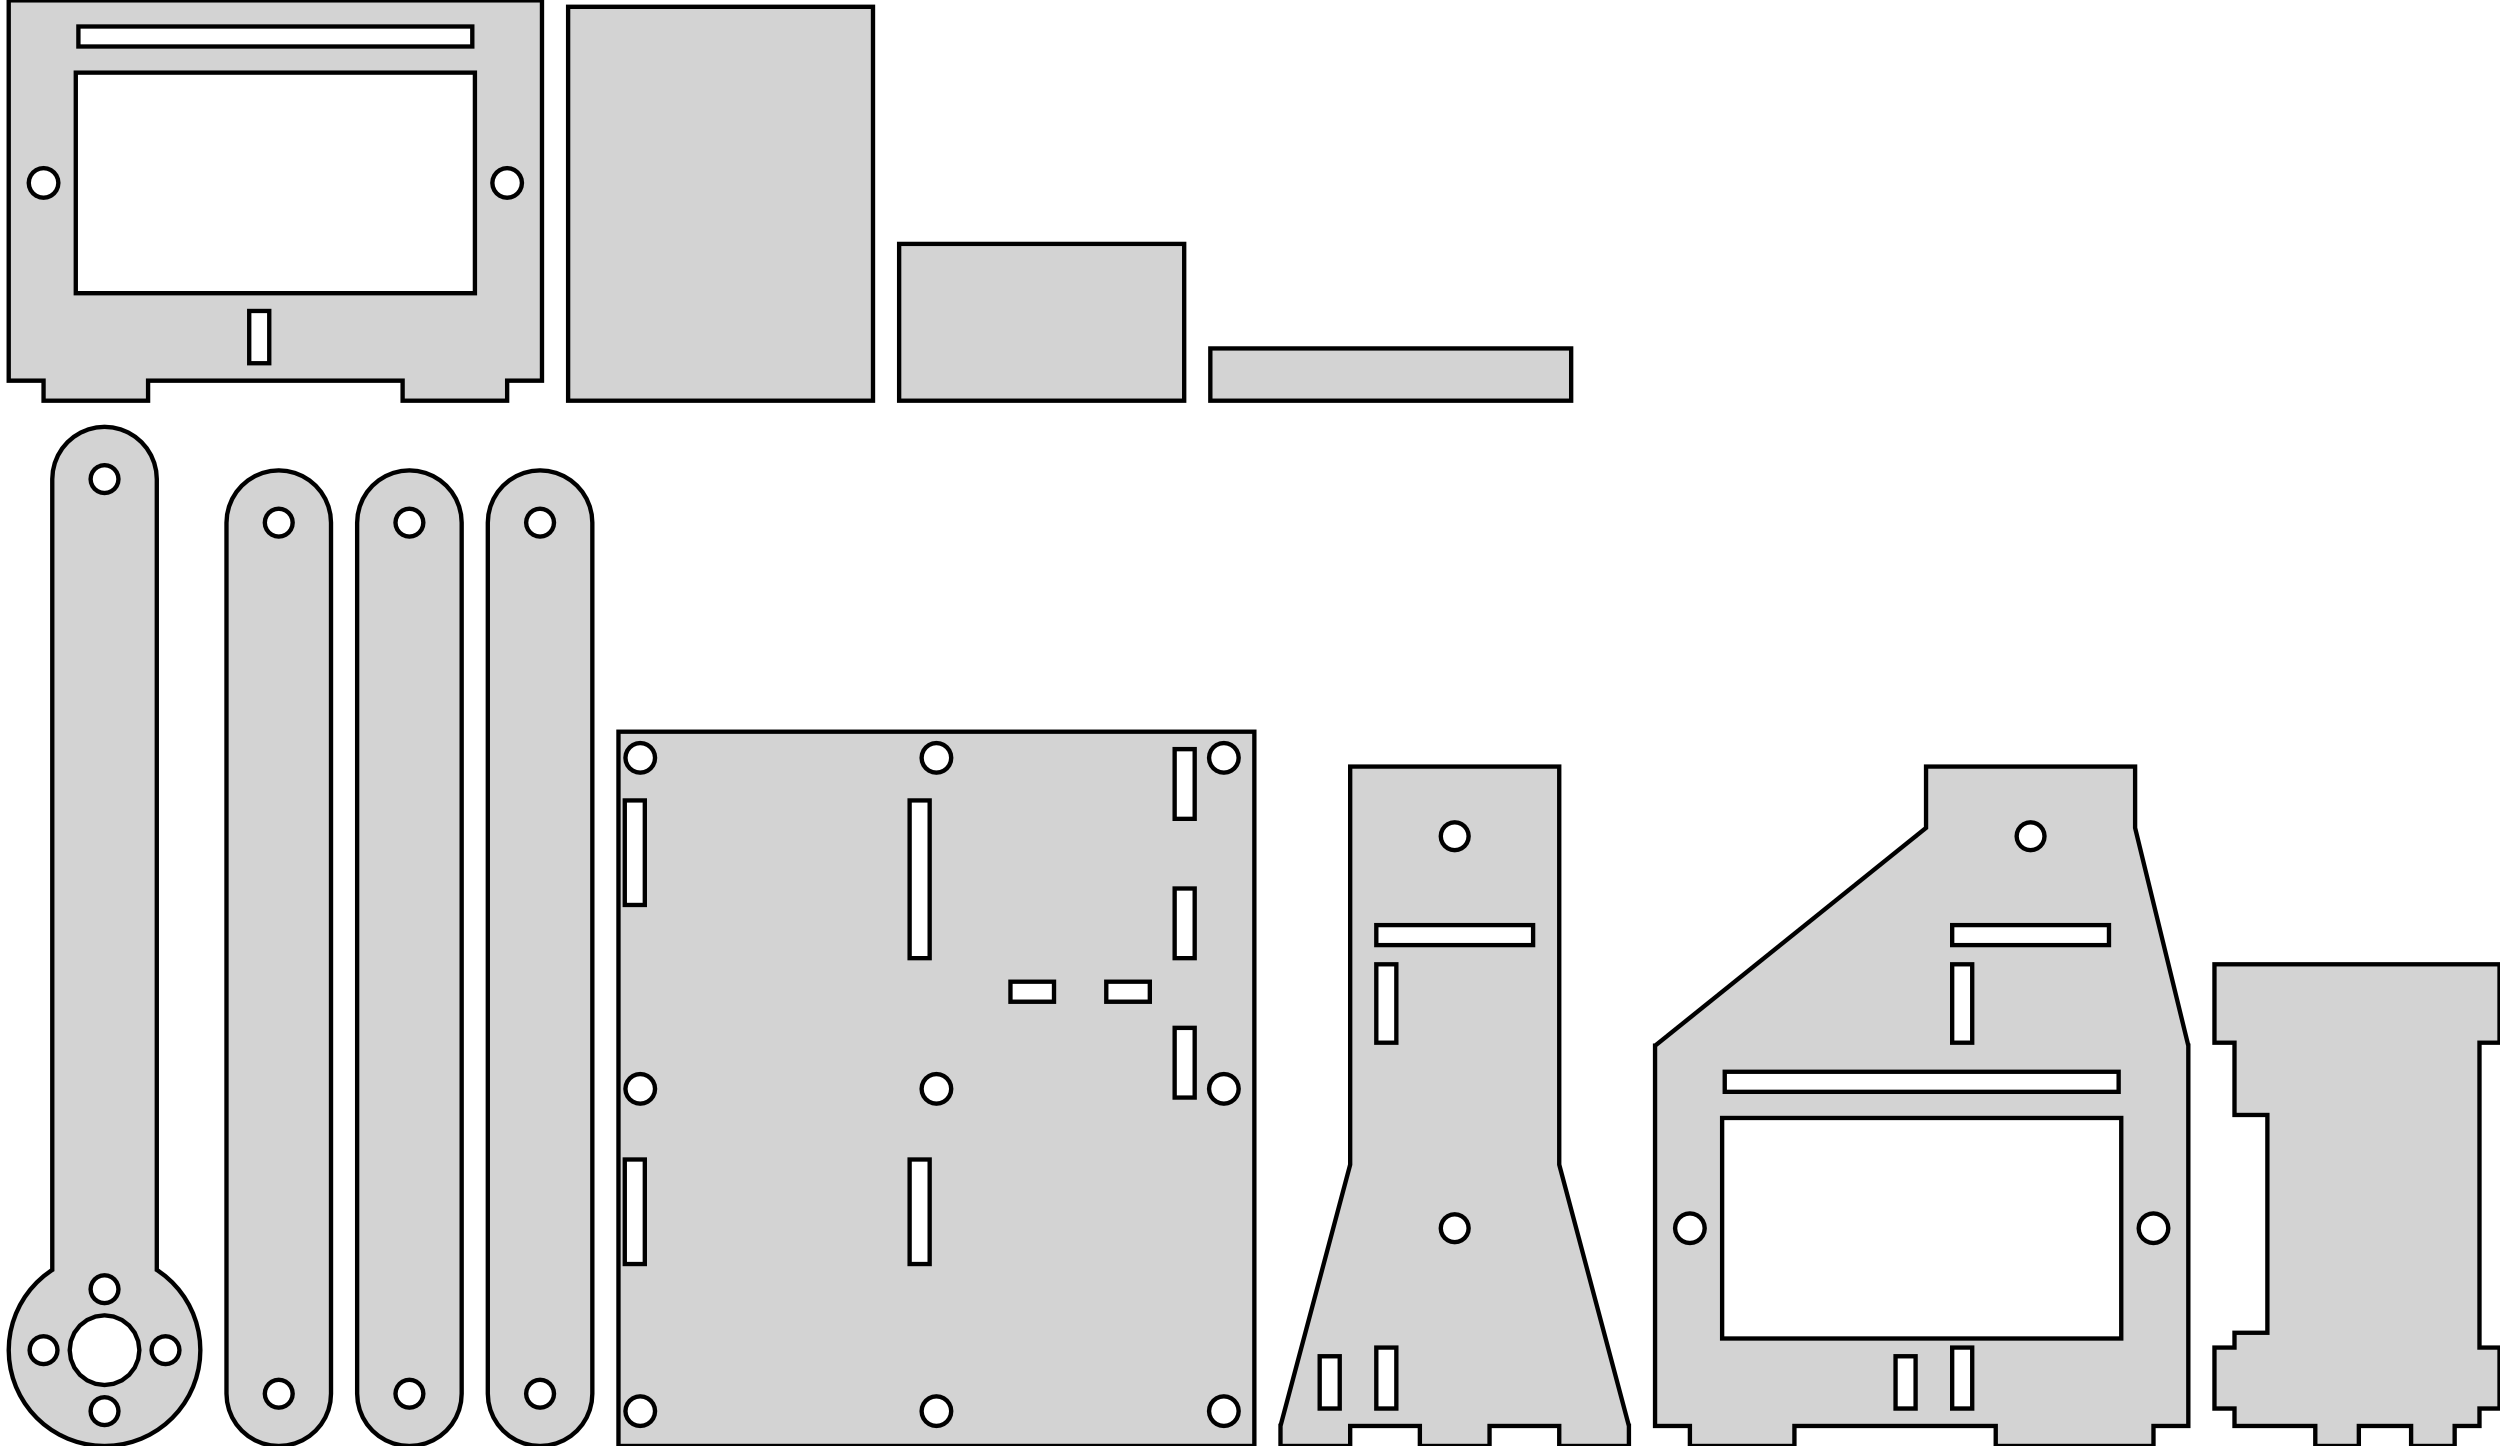
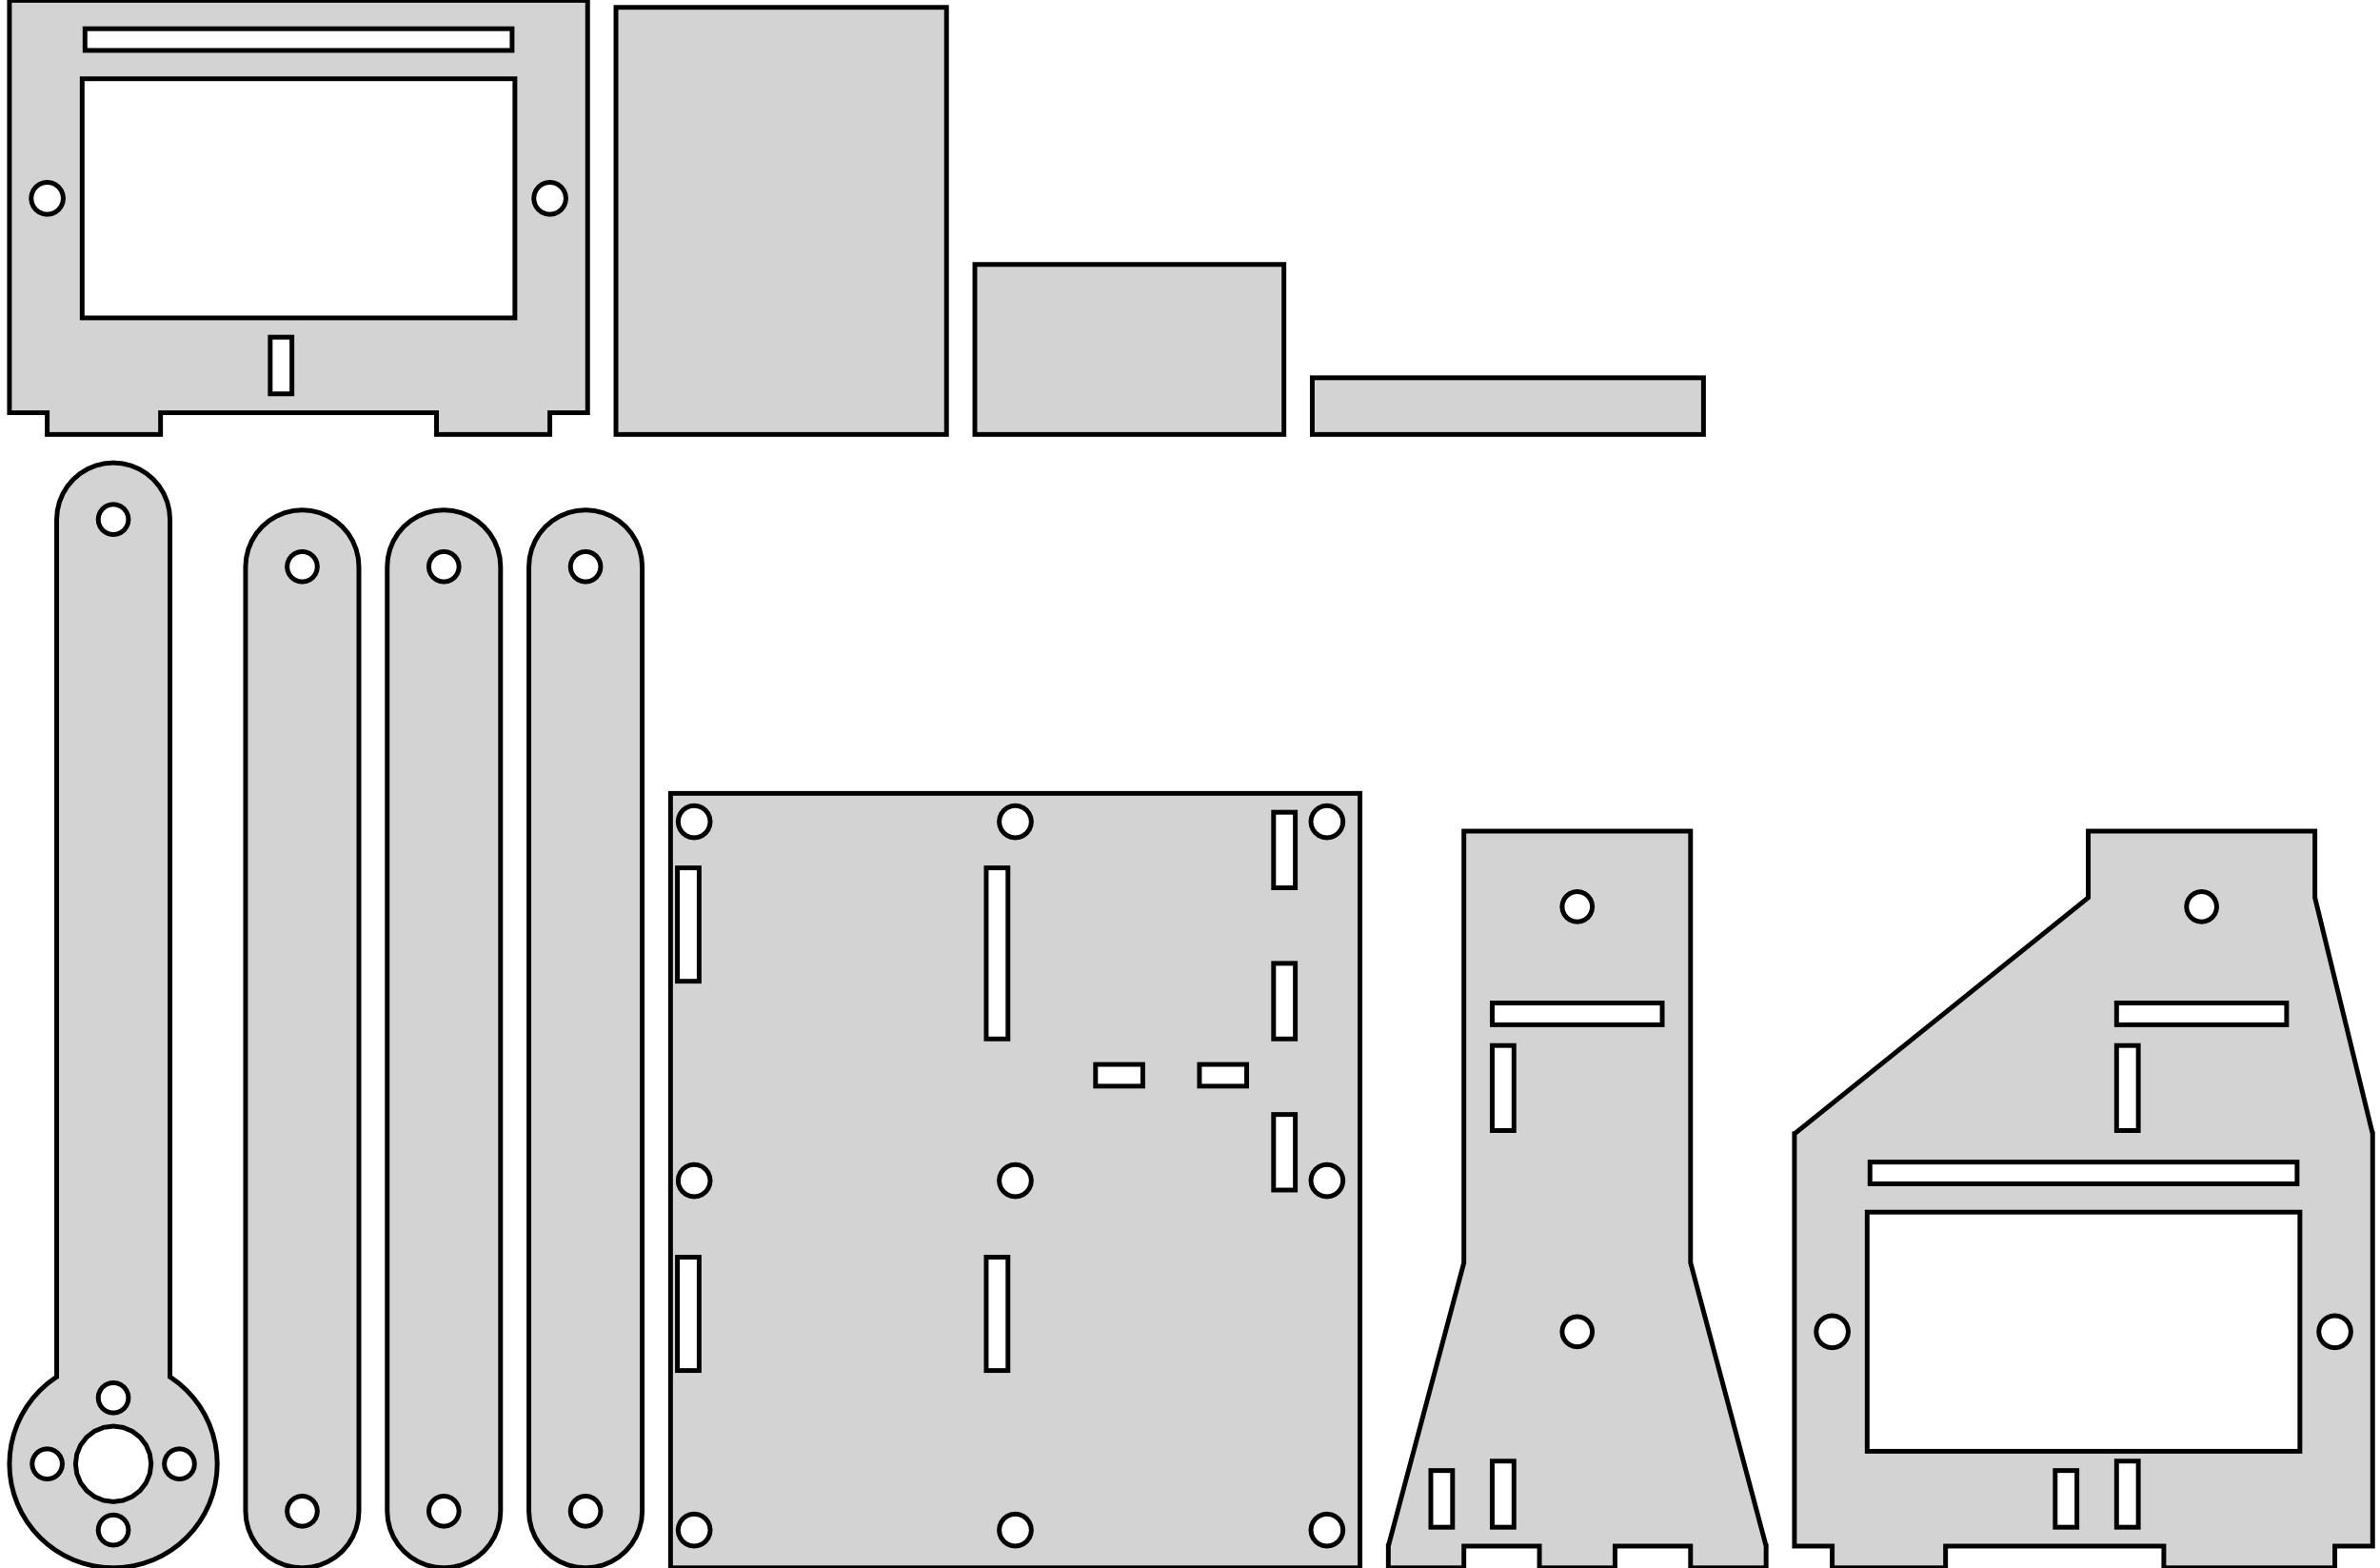
- <svg xmlns="http://www.w3.org/2000/svg" width="287mm" height="166mm" viewBox="4 -171 287 166" version="1.1">
-   <path d=" M 21,-127.3 L 50.22,-127.3 L 50.22,-125 L 62.22,-125 L 62.22,-127.3 L 66.22,-127.3  L 66.22,-170.96 L 5,-170.96 L 5,-127.3 L 9,-127.3 L 9,-125 L 21,-125  z M 13,-165.66 L 13,-167.96 L 58.22,-167.96 L 58.22,-165.66 z M 12.7,-137.34 L 12.7,-162.66 L 58.52,-162.66 L 58.52,-137.34 z M 61.78,-148.357 L 61.37,-148.527 L 61.018,-148.798 L 60.748,-149.15 L 60.578,-149.56 L 60.52,-150  L 60.578,-150.44 L 60.748,-150.85 L 61.018,-151.202 L 61.37,-151.473 L 61.78,-151.643 L 62.22,-151.7  L 62.66,-151.643 L 63.07,-151.473 L 63.422,-151.202 L 63.692,-150.85 L 63.862,-150.44 L 63.92,-150  L 63.862,-149.56 L 63.692,-149.15 L 63.422,-148.798 L 63.07,-148.527 L 62.66,-148.357 L 62.22,-148.3  z M 8.56,-148.357 L 8.15,-148.527 L 7.797,-148.798 L 7.528,-149.15 L 7.358,-149.56 L 7.3,-150  L 7.358,-150.44 L 7.528,-150.85 L 7.797,-151.202 L 8.15,-151.473 L 8.56,-151.643 L 9,-151.7  L 9.44,-151.643 L 9.85,-151.473 L 10.202,-151.202 L 10.472,-150.85 L 10.642,-150.44 L 10.7,-150  L 10.642,-149.56 L 10.472,-149.15 L 10.202,-148.798 L 9.85,-148.527 L 9.44,-148.357 L 9,-148.3  z M 32.61,-129.3 L 32.61,-135.3 L 34.91,-135.3 L 34.91,-129.3 z M 104.22,-170.22 L 69.22,-170.22 L 69.22,-125 L 104.22,-125 z M 139.945,-143 L 107.22,-143 L 107.22,-125 L 139.945,-125 z M 184.37,-131 L 142.945,-131 L 142.945,-125 L 184.37,-125 z M 17.078,-5.053 L 18.145,-5.211 L 19.193,-5.474 L 20.21,-5.837 L 21.186,-6.299 L 22.111,-6.854  L 22.979,-7.497 L 23.778,-8.222 L 24.503,-9.021 L 25.146,-9.889 L 25.701,-10.815 L 26.163,-11.79  L 26.526,-12.807 L 26.789,-13.854 L 26.947,-14.922 L 27,-16 L 26.947,-17.078 L 26.789,-18.145  L 26.526,-19.193 L 26.163,-20.21 L 25.701,-21.186 L 25.146,-22.111 L 24.503,-22.979 L 23.778,-23.778  L 22.979,-24.503 L 22.111,-25.146 L 22,-25.213 L 22,-116 L 21.926,-116.939 L 21.706,-117.854  L 21.346,-118.724 L 20.855,-119.527 L 20.242,-120.243 L 19.526,-120.854 L 18.724,-121.346 L 17.855,-121.706  L 16.939,-121.926 L 16,-122 L 15.062,-121.926 L 14.146,-121.706 L 13.276,-121.346 L 12.474,-120.854  L 11.758,-120.243 L 11.146,-119.527 L 10.654,-118.724 L 10.294,-117.854 L 10.074,-116.939 L 10,-116  L 10,-25.213 L 9.889,-25.146 L 9.021,-24.503 L 8.222,-23.778 L 7.497,-22.979 L 6.854,-22.111  L 6.299,-21.186 L 5.837,-20.21 L 5.474,-19.193 L 5.211,-18.145 L 5.053,-17.078 L 5,-16  L 5.053,-14.922 L 5.211,-13.854 L 5.474,-12.807 L 5.837,-11.79 L 6.299,-10.815 L 6.854,-9.889  L 7.497,-9.021 L 8.222,-8.222 L 9.021,-7.497 L 9.889,-6.854 L 10.815,-6.299 L 11.79,-5.837  L 12.807,-5.474 L 13.854,-5.211 L 14.922,-5.053 L 16,-5 z M 15.586,-114.454 L 15.2,-114.614 L 14.868,-114.868 L 14.614,-115.2 L 14.454,-115.586 L 14.4,-116  L 14.454,-116.414 L 14.614,-116.8 L 14.868,-117.131 L 15.2,-117.386 L 15.586,-117.545 L 16,-117.6  L 16.414,-117.545 L 16.8,-117.386 L 17.132,-117.131 L 17.386,-116.8 L 17.546,-116.414 L 17.6,-116  L 17.546,-115.586 L 17.386,-115.2 L 17.132,-114.868 L 16.8,-114.614 L 16.414,-114.454 L 16,-114.4  z M 15.586,-21.454 L 15.2,-21.614 L 14.868,-21.868 L 14.614,-22.2 L 14.454,-22.586 L 14.4,-23  L 14.454,-23.414 L 14.614,-23.8 L 14.868,-24.132 L 15.2,-24.386 L 15.586,-24.546 L 16,-24.6  L 16.414,-24.546 L 16.8,-24.386 L 17.132,-24.132 L 17.386,-23.8 L 17.546,-23.414 L 17.6,-23  L 17.546,-22.586 L 17.386,-22.2 L 17.132,-21.868 L 16.8,-21.614 L 16.414,-21.454 L 16,-21.4  z M 14.965,-12.137 L 14,-12.536 L 13.172,-13.172 L 12.536,-14 L 12.137,-14.965 L 12,-16  L 12.137,-17.035 L 12.536,-18 L 13.172,-18.828 L 14,-19.464 L 14.965,-19.863 L 16,-20  L 17.035,-19.863 L 18,-19.464 L 18.828,-18.828 L 19.464,-18 L 19.863,-17.035 L 20,-16  L 19.863,-14.965 L 19.464,-14 L 18.828,-13.172 L 18,-12.536 L 17.035,-12.137 L 16,-12  z M 8.586,-14.454 L 8.2,-14.614 L 7.868,-14.868 L 7.614,-15.2 L 7.454,-15.586 L 7.4,-16  L 7.454,-16.414 L 7.614,-16.8 L 7.868,-17.132 L 8.2,-17.386 L 8.586,-17.546 L 9,-17.6  L 9.414,-17.546 L 9.8,-17.386 L 10.132,-17.132 L 10.386,-16.8 L 10.546,-16.414 L 10.6,-16  L 10.546,-15.586 L 10.386,-15.2 L 10.132,-14.868 L 9.8,-14.614 L 9.414,-14.454 L 9,-14.4  z M 22.586,-14.454 L 22.2,-14.614 L 21.868,-14.868 L 21.614,-15.2 L 21.454,-15.586 L 21.4,-16  L 21.454,-16.414 L 21.614,-16.8 L 21.868,-17.132 L 22.2,-17.386 L 22.586,-17.546 L 23,-17.6  L 23.414,-17.546 L 23.8,-17.386 L 24.132,-17.132 L 24.386,-16.8 L 24.546,-16.414 L 24.6,-16  L 24.546,-15.586 L 24.386,-15.2 L 24.132,-14.868 L 23.8,-14.614 L 23.414,-14.454 L 23,-14.4  z M 15.586,-7.454 L 15.2,-7.614 L 14.868,-7.868 L 14.614,-8.2 L 14.454,-8.586 L 14.4,-9  L 14.454,-9.414 L 14.614,-9.8 L 14.868,-10.132 L 15.2,-10.386 L 15.586,-10.546 L 16,-10.6  L 16.414,-10.546 L 16.8,-10.386 L 17.132,-10.132 L 17.386,-9.8 L 17.546,-9.414 L 17.6,-9  L 17.546,-8.586 L 17.386,-8.2 L 17.132,-7.868 L 16.8,-7.614 L 16.414,-7.454 L 16,-7.4  z M 66.939,-5.074 L 67.855,-5.294 L 68.724,-5.654 L 69.526,-6.146 L 70.242,-6.758 L 70.855,-7.474  L 71.346,-8.276 L 71.706,-9.146 L 71.926,-10.062 L 72,-11 L 72,-111 L 71.926,-111.939  L 71.706,-112.854 L 71.346,-113.724 L 70.855,-114.527 L 70.242,-115.243 L 69.526,-115.854 L 68.724,-116.346  L 67.855,-116.706 L 66.939,-116.926 L 66,-117 L 65.061,-116.926 L 64.145,-116.706 L 63.276,-116.346  L 62.474,-115.854 L 61.758,-115.243 L 61.145,-114.527 L 60.654,-113.724 L 60.294,-112.854 L 60.074,-111.939  L 60,-111 L 60,-11 L 60.074,-10.062 L 60.294,-9.146 L 60.654,-8.276 L 61.145,-7.474  L 61.758,-6.758 L 62.474,-6.146 L 63.276,-5.654 L 64.145,-5.294 L 65.061,-5.074 L 66,-5  z M 65.586,-109.454 L 65.2,-109.614 L 64.868,-109.868 L 64.614,-110.2 L 64.454,-110.586 L 64.4,-111  L 64.454,-111.414 L 64.614,-111.8 L 64.868,-112.131 L 65.2,-112.386 L 65.586,-112.545 L 66,-112.6  L 66.414,-112.545 L 66.8,-112.386 L 67.132,-112.131 L 67.386,-111.8 L 67.546,-111.414 L 67.6,-111  L 67.546,-110.586 L 67.386,-110.2 L 67.132,-109.868 L 66.8,-109.614 L 66.414,-109.454 L 66,-109.4  z M 65.586,-9.454 L 65.2,-9.614 L 64.868,-9.868 L 64.614,-10.2 L 64.454,-10.586 L 64.4,-11  L 64.454,-11.414 L 64.614,-11.8 L 64.868,-12.132 L 65.2,-12.386 L 65.586,-12.546 L 66,-12.6  L 66.414,-12.546 L 66.8,-12.386 L 67.132,-12.132 L 67.386,-11.8 L 67.546,-11.414 L 67.6,-11  L 67.546,-10.586 L 67.386,-10.2 L 67.132,-9.868 L 66.8,-9.614 L 66.414,-9.454 L 66,-9.4  z M 36.938,-5.074 L 37.855,-5.294 L 38.724,-5.654 L 39.526,-6.146 L 40.242,-6.758 L 40.855,-7.474  L 41.346,-8.276 L 41.706,-9.146 L 41.926,-10.062 L 42,-11 L 42,-111 L 41.926,-111.939  L 41.706,-112.854 L 41.346,-113.724 L 40.855,-114.527 L 40.242,-115.243 L 39.526,-115.854 L 38.724,-116.346  L 37.855,-116.706 L 36.938,-116.926 L 36,-117 L 35.062,-116.926 L 34.145,-116.706 L 33.276,-116.346  L 32.474,-115.854 L 31.758,-115.243 L 31.145,-114.527 L 30.654,-113.724 L 30.294,-112.854 L 30.074,-111.939  L 30,-111 L 30,-11 L 30.074,-10.062 L 30.294,-9.146 L 30.654,-8.276 L 31.145,-7.474  L 31.758,-6.758 L 32.474,-6.146 L 33.276,-5.654 L 34.145,-5.294 L 35.062,-5.074 L 36,-5  z M 35.586,-109.454 L 35.2,-109.614 L 34.868,-109.868 L 34.614,-110.2 L 34.454,-110.586 L 34.4,-111  L 34.454,-111.414 L 34.614,-111.8 L 34.868,-112.131 L 35.2,-112.386 L 35.586,-112.545 L 36,-112.6  L 36.414,-112.545 L 36.8,-112.386 L 37.132,-112.131 L 37.386,-111.8 L 37.546,-111.414 L 37.6,-111  L 37.546,-110.586 L 37.386,-110.2 L 37.132,-109.868 L 36.8,-109.614 L 36.414,-109.454 L 36,-109.4  z M 35.586,-9.454 L 35.2,-9.614 L 34.868,-9.868 L 34.614,-10.2 L 34.454,-10.586 L 34.4,-11  L 34.454,-11.414 L 34.614,-11.8 L 34.868,-12.132 L 35.2,-12.386 L 35.586,-12.546 L 36,-12.6  L 36.414,-12.546 L 36.8,-12.386 L 37.132,-12.132 L 37.386,-11.8 L 37.546,-11.414 L 37.6,-11  L 37.546,-10.586 L 37.386,-10.2 L 37.132,-9.868 L 36.8,-9.614 L 36.414,-9.454 L 36,-9.4  z M 51.938,-5.074 L 52.855,-5.294 L 53.724,-5.654 L 54.526,-6.146 L 55.242,-6.758 L 55.855,-7.474  L 56.346,-8.276 L 56.706,-9.146 L 56.926,-10.062 L 57,-11 L 57,-111 L 56.926,-111.939  L 56.706,-112.854 L 56.346,-113.724 L 55.855,-114.527 L 55.242,-115.243 L 54.526,-115.854 L 53.724,-116.346  L 52.855,-116.706 L 51.938,-116.926 L 51,-117 L 50.062,-116.926 L 49.145,-116.706 L 48.276,-116.346  L 47.474,-115.854 L 46.758,-115.243 L 46.145,-114.527 L 45.654,-113.724 L 45.294,-112.854 L 45.074,-111.939  L 45,-111 L 45,-11 L 45.074,-10.062 L 45.294,-9.146 L 45.654,-8.276 L 46.145,-7.474  L 46.758,-6.758 L 47.474,-6.146 L 48.276,-5.654 L 49.145,-5.294 L 50.062,-5.074 L 51,-5  z M 50.586,-109.454 L 50.2,-109.614 L 49.868,-109.868 L 49.614,-110.2 L 49.454,-110.586 L 49.4,-111  L 49.454,-111.414 L 49.614,-111.8 L 49.868,-112.131 L 50.2,-112.386 L 50.586,-112.545 L 51,-112.6  L 51.414,-112.545 L 51.8,-112.386 L 52.132,-112.131 L 52.386,-111.8 L 52.546,-111.414 L 52.6,-111  L 52.546,-110.586 L 52.386,-110.2 L 52.132,-109.868 L 51.8,-109.614 L 51.414,-109.454 L 51,-109.4  z M 50.586,-9.454 L 50.2,-9.614 L 49.868,-9.868 L 49.614,-10.2 L 49.454,-10.586 L 49.4,-11  L 49.454,-11.414 L 49.614,-11.8 L 49.868,-12.132 L 50.2,-12.386 L 50.586,-12.546 L 51,-12.6  L 51.414,-12.546 L 51.8,-12.386 L 52.132,-12.132 L 52.386,-11.8 L 52.546,-11.414 L 52.6,-11  L 52.546,-10.586 L 52.386,-10.2 L 52.132,-9.868 L 51.8,-9.614 L 51.414,-9.454 L 51,-9.4  z M 148,-87 L 75,-87 L 75,-5 L 148,-5 z M 77.06,-82.357 L 76.65,-82.527 L 76.298,-82.798 L 76.027,-83.15 L 75.857,-83.56 L 75.8,-84  L 75.857,-84.44 L 76.027,-84.85 L 76.298,-85.202 L 76.65,-85.473 L 77.06,-85.643 L 77.5,-85.7  L 77.94,-85.643 L 78.35,-85.473 L 78.702,-85.202 L 78.973,-84.85 L 79.143,-84.44 L 79.2,-84  L 79.143,-83.56 L 78.973,-83.15 L 78.702,-82.798 L 78.35,-82.527 L 77.94,-82.357 L 77.5,-82.3  z M 111.06,-82.357 L 110.65,-82.527 L 110.298,-82.798 L 110.027,-83.15 L 109.857,-83.56 L 109.8,-84  L 109.857,-84.44 L 110.027,-84.85 L 110.298,-85.202 L 110.65,-85.473 L 111.06,-85.643 L 111.5,-85.7  L 111.94,-85.643 L 112.35,-85.473 L 112.702,-85.202 L 112.973,-84.85 L 113.143,-84.44 L 113.2,-84  L 113.143,-83.56 L 112.973,-83.15 L 112.702,-82.798 L 112.35,-82.527 L 111.94,-82.357 L 111.5,-82.3  z M 144.06,-82.357 L 143.65,-82.527 L 143.298,-82.798 L 143.027,-83.15 L 142.857,-83.56 L 142.8,-84  L 142.857,-84.44 L 143.027,-84.85 L 143.298,-85.202 L 143.65,-85.473 L 144.06,-85.643 L 144.5,-85.7  L 144.94,-85.643 L 145.35,-85.473 L 145.702,-85.202 L 145.973,-84.85 L 146.143,-84.44 L 146.2,-84  L 146.143,-83.56 L 145.973,-83.15 L 145.702,-82.798 L 145.35,-82.527 L 144.94,-82.357 L 144.5,-82.3  z M 138.85,-77 L 138.85,-85 L 141.15,-85 L 141.15,-77 z M 108.425,-61 L 108.425,-79.11 L 110.725,-79.11 L 110.725,-61 z M 75.725,-67.11 L 75.725,-79.11 L 78.025,-79.11 L 78.025,-67.11 z M 138.85,-61 L 138.85,-69 L 141.15,-69 L 141.15,-61 z M 120,-56 L 120,-58.3 L 125,-58.3 L 125,-56 z M 131,-56 L 131,-58.3 L 136,-58.3 L 136,-56 z M 138.85,-45 L 138.85,-53 L 141.15,-53 L 141.15,-45 z M 144.06,-44.357 L 143.65,-44.527 L 143.298,-44.798 L 143.027,-45.15 L 142.857,-45.56 L 142.8,-46  L 142.857,-46.44 L 143.027,-46.85 L 143.298,-47.202 L 143.65,-47.473 L 144.06,-47.643 L 144.5,-47.7  L 144.94,-47.643 L 145.35,-47.473 L 145.702,-47.202 L 145.973,-46.85 L 146.143,-46.44 L 146.2,-46  L 146.143,-45.56 L 145.973,-45.15 L 145.702,-44.798 L 145.35,-44.527 L 144.94,-44.357 L 144.5,-44.3  z M 111.06,-44.357 L 110.65,-44.527 L 110.298,-44.798 L 110.027,-45.15 L 109.857,-45.56 L 109.8,-46  L 109.857,-46.44 L 110.027,-46.85 L 110.298,-47.202 L 110.65,-47.473 L 111.06,-47.643 L 111.5,-47.7  L 111.94,-47.643 L 112.35,-47.473 L 112.702,-47.202 L 112.973,-46.85 L 113.143,-46.44 L 113.2,-46  L 113.143,-45.56 L 112.973,-45.15 L 112.702,-44.798 L 112.35,-44.527 L 111.94,-44.357 L 111.5,-44.3  z M 77.06,-44.357 L 76.65,-44.527 L 76.298,-44.798 L 76.027,-45.15 L 75.857,-45.56 L 75.8,-46  L 75.857,-46.44 L 76.027,-46.85 L 76.298,-47.202 L 76.65,-47.473 L 77.06,-47.643 L 77.5,-47.7  L 77.94,-47.643 L 78.35,-47.473 L 78.702,-47.202 L 78.973,-46.85 L 79.143,-46.44 L 79.2,-46  L 79.143,-45.56 L 78.973,-45.15 L 78.702,-44.798 L 78.35,-44.527 L 77.94,-44.357 L 77.5,-44.3  z M 75.725,-25.89 L 75.725,-37.89 L 78.025,-37.89 L 78.025,-25.89 z M 108.425,-25.89 L 108.425,-37.89 L 110.725,-37.89 L 110.725,-25.89 z M 144.06,-7.357 L 143.65,-7.527 L 143.298,-7.798 L 143.027,-8.15 L 142.857,-8.56 L 142.8,-9  L 142.857,-9.44 L 143.027,-9.85 L 143.298,-10.202 L 143.65,-10.473 L 144.06,-10.643 L 144.5,-10.7  L 144.94,-10.643 L 145.35,-10.473 L 145.702,-10.202 L 145.973,-9.85 L 146.143,-9.44 L 146.2,-9  L 146.143,-8.56 L 145.973,-8.15 L 145.702,-7.798 L 145.35,-7.527 L 144.94,-7.357 L 144.5,-7.3  z M 77.06,-7.357 L 76.65,-7.527 L 76.298,-7.798 L 76.027,-8.15 L 75.857,-8.56 L 75.8,-9  L 75.857,-9.44 L 76.027,-9.85 L 76.298,-10.202 L 76.65,-10.473 L 77.06,-10.643 L 77.5,-10.7  L 77.94,-10.643 L 78.35,-10.473 L 78.702,-10.202 L 78.973,-9.85 L 79.143,-9.44 L 79.2,-9  L 79.143,-8.56 L 78.973,-8.15 L 78.702,-7.798 L 78.35,-7.527 L 77.94,-7.357 L 77.5,-7.3  z M 111.06,-7.357 L 110.65,-7.527 L 110.298,-7.798 L 110.027,-8.15 L 109.857,-8.56 L 109.8,-9  L 109.857,-9.44 L 110.027,-9.85 L 110.298,-10.202 L 110.65,-10.473 L 111.06,-10.643 L 111.5,-10.7  L 111.94,-10.643 L 112.35,-10.473 L 112.702,-10.202 L 112.973,-9.85 L 113.143,-9.44 L 113.2,-9  L 113.143,-8.56 L 112.973,-8.15 L 112.702,-7.798 L 112.35,-7.527 L 111.94,-7.357 L 111.5,-7.3  z M 210,-7.3 L 233.11,-7.3 L 233.11,-5 L 251.22,-5 L 251.22,-7.3 L 255.22,-7.3  L 255.22,-50.96 L 255.217,-50.96 L 249.11,-75.96 L 249.11,-83 L 225.11,-83 L 225.11,-75.96  L 194.012,-50.96 L 194,-50.96 L 194,-7.3 L 198,-7.3 L 198,-5 L 210,-5  z M 236.696,-73.455 L 236.31,-73.614 L 235.978,-73.869 L 235.724,-74.2 L 235.564,-74.586 L 235.51,-75  L 235.564,-75.414 L 235.724,-75.8 L 235.978,-76.131 L 236.31,-76.386 L 236.696,-76.545 L 237.11,-76.6  L 237.524,-76.545 L 237.91,-76.386 L 238.242,-76.131 L 238.496,-75.8 L 238.656,-75.414 L 238.71,-75  L 238.656,-74.586 L 238.496,-74.2 L 238.242,-73.869 L 237.91,-73.614 L 237.524,-73.455 L 237.11,-73.4  z M 228.11,-62.5 L 228.11,-64.8 L 246.11,-64.8 L 246.11,-62.5 z M 228.11,-51.3 L 228.11,-60.3 L 230.41,-60.3 L 230.41,-51.3 z M 202,-45.66 L 202,-47.96 L 247.22,-47.96 L 247.22,-45.66 z M 201.7,-17.34 L 201.7,-42.66 L 247.52,-42.66 L 247.52,-17.34 z M 197.56,-28.357 L 197.15,-28.527 L 196.797,-28.798 L 196.528,-29.15 L 196.358,-29.56 L 196.3,-30  L 196.358,-30.44 L 196.528,-30.85 L 196.797,-31.202 L 197.15,-31.473 L 197.56,-31.643 L 198,-31.7  L 198.44,-31.643 L 198.85,-31.473 L 199.202,-31.202 L 199.472,-30.85 L 199.642,-30.44 L 199.7,-30  L 199.642,-29.56 L 199.472,-29.15 L 199.202,-28.798 L 198.85,-28.527 L 198.44,-28.357 L 198,-28.3  z M 250.78,-28.357 L 250.37,-28.527 L 250.018,-28.798 L 249.748,-29.15 L 249.578,-29.56 L 249.52,-30  L 249.578,-30.44 L 249.748,-30.85 L 250.018,-31.202 L 250.37,-31.473 L 250.78,-31.643 L 251.22,-31.7  L 251.66,-31.643 L 252.07,-31.473 L 252.422,-31.202 L 252.692,-30.85 L 252.862,-30.44 L 252.92,-30  L 252.862,-29.56 L 252.692,-29.15 L 252.422,-28.798 L 252.07,-28.527 L 251.66,-28.357 L 251.22,-28.3  z M 228.11,-9.3 L 228.11,-16.3 L 230.41,-16.3 L 230.41,-9.3 z M 221.61,-9.3 L 221.61,-15.3 L 223.91,-15.3 L 223.91,-9.3 z M 159,-7.3 L 167,-7.3 L 167,-5 L 175,-5 L 175,-7.3 L 183,-7.3  L 183,-5 L 191,-5 L 191,-7.31 L 190.997,-7.31 L 183,-37.3 L 183,-83  L 159,-83 L 159,-37.3 L 151.003,-7.31 L 151,-7.31 L 151,-5 L 159,-5  z M 170.586,-73.455 L 170.2,-73.614 L 169.868,-73.869 L 169.614,-74.2 L 169.454,-74.586 L 169.4,-75  L 169.454,-75.414 L 169.614,-75.8 L 169.868,-76.131 L 170.2,-76.386 L 170.586,-76.545 L 171,-76.6  L 171.414,-76.545 L 171.8,-76.386 L 172.132,-76.131 L 172.386,-75.8 L 172.546,-75.414 L 172.6,-75  L 172.546,-74.586 L 172.386,-74.2 L 172.132,-73.869 L 171.8,-73.614 L 171.414,-73.455 L 171,-73.4  z M 162,-62.5 L 162,-64.8 L 180,-64.8 L 180,-62.5 z M 162,-51.3 L 162,-60.3 L 164.3,-60.3 L 164.3,-51.3 z M 170.586,-28.454 L 170.2,-28.614 L 169.868,-28.868 L 169.614,-29.2 L 169.454,-29.586 L 169.4,-30  L 169.454,-30.414 L 169.614,-30.8 L 169.868,-31.132 L 170.2,-31.386 L 170.586,-31.546 L 171,-31.6  L 171.414,-31.546 L 171.8,-31.386 L 172.132,-31.132 L 172.386,-30.8 L 172.546,-30.414 L 172.6,-30  L 172.546,-29.586 L 172.386,-29.2 L 172.132,-28.868 L 171.8,-28.614 L 171.414,-28.454 L 171,-28.4  z M 162,-9.3 L 162,-16.3 L 164.3,-16.3 L 164.3,-9.3 z M 155.5,-9.3 L 155.5,-15.3 L 157.8,-15.3 L 157.8,-9.3 z M 274.795,-7.3 L 280.795,-7.3 L 280.795,-5 L 285.795,-5 L 285.795,-7.3 L 288.645,-7.3  L 288.645,-9.3 L 290.945,-9.3 L 290.945,-16.3 L 288.645,-16.3 L 288.645,-51.3 L 290.945,-51.3  L 290.945,-60.3 L 258.22,-60.3 L 258.22,-51.3 L 260.52,-51.3 L 260.52,-43 L 264.295,-43  L 264.295,-18 L 260.52,-18 L 260.52,-16.3 L 258.22,-16.3 L 258.22,-9.3 L 260.52,-9.3  L 260.52,-7.3 L 269.795,-7.3 L 269.795,-5 L 274.795,-5 z " stroke="black" fill="lightgray" stroke-width="0.5" />
+ <svg xmlns="http://www.w3.org/2000/svg" width="252mm" height="166mm" viewBox="4 -171 252 166" version="1.1">
+   <path d=" M 21,-127.3 L 50.22,-127.3 L 50.22,-125 L 62.22,-125 L 62.22,-127.3 L 66.22,-127.3  L 66.22,-170.96 L 5,-170.96 L 5,-127.3 L 9,-127.3 L 9,-125 L 21,-125  z M 13,-165.66 L 13,-167.96 L 58.22,-167.96 L 58.22,-165.66 z M 12.7,-137.34 L 12.7,-162.66 L 58.52,-162.66 L 58.52,-137.34 z M 61.78,-148.357 L 61.37,-148.527 L 61.018,-148.798 L 60.748,-149.15 L 60.578,-149.56 L 60.52,-150  L 60.578,-150.44 L 60.748,-150.85 L 61.018,-151.202 L 61.37,-151.473 L 61.78,-151.643 L 62.22,-151.7  L 62.66,-151.643 L 63.07,-151.473 L 63.422,-151.202 L 63.692,-150.85 L 63.862,-150.44 L 63.92,-150  L 63.862,-149.56 L 63.692,-149.15 L 63.422,-148.798 L 63.07,-148.527 L 62.66,-148.357 L 62.22,-148.3  z M 8.56,-148.357 L 8.15,-148.527 L 7.797,-148.798 L 7.528,-149.15 L 7.358,-149.56 L 7.3,-150  L 7.358,-150.44 L 7.528,-150.85 L 7.797,-151.202 L 8.15,-151.473 L 8.56,-151.643 L 9,-151.7  L 9.44,-151.643 L 9.85,-151.473 L 10.202,-151.202 L 10.472,-150.85 L 10.642,-150.44 L 10.7,-150  L 10.642,-149.56 L 10.472,-149.15 L 10.202,-148.798 L 9.85,-148.527 L 9.44,-148.357 L 9,-148.3  z M 32.61,-129.3 L 32.61,-135.3 L 34.91,-135.3 L 34.91,-129.3 z M 104.22,-170.22 L 69.22,-170.22 L 69.22,-125 L 104.22,-125 z M 139.945,-143 L 107.22,-143 L 107.22,-125 L 139.945,-125 z M 184.37,-131 L 142.945,-131 L 142.945,-125 L 184.37,-125 z M 17.078,-5.053 L 18.145,-5.211 L 19.193,-5.474 L 20.21,-5.837 L 21.186,-6.299 L 22.111,-6.854  L 22.979,-7.497 L 23.778,-8.222 L 24.503,-9.021 L 25.146,-9.889 L 25.701,-10.815 L 26.163,-11.79  L 26.526,-12.807 L 26.789,-13.854 L 26.947,-14.922 L 27,-16 L 26.947,-17.078 L 26.789,-18.145  L 26.526,-19.193 L 26.163,-20.21 L 25.701,-21.186 L 25.146,-22.111 L 24.503,-22.979 L 23.778,-23.778  L 22.979,-24.503 L 22.111,-25.146 L 22,-25.213 L 22,-116 L 21.926,-116.939 L 21.706,-117.854  L 21.346,-118.724 L 20.855,-119.527 L 20.242,-120.243 L 19.526,-120.854 L 18.724,-121.346 L 17.855,-121.706  L 16.939,-121.926 L 16,-122 L 15.062,-121.926 L 14.146,-121.706 L 13.276,-121.346 L 12.474,-120.854  L 11.758,-120.243 L 11.146,-119.527 L 10.654,-118.724 L 10.294,-117.854 L 10.074,-116.939 L 10,-116  L 10,-25.213 L 9.889,-25.146 L 9.021,-24.503 L 8.222,-23.778 L 7.497,-22.979 L 6.854,-22.111  L 6.299,-21.186 L 5.837,-20.21 L 5.474,-19.193 L 5.211,-18.145 L 5.053,-17.078 L 5,-16  L 5.053,-14.922 L 5.211,-13.854 L 5.474,-12.807 L 5.837,-11.79 L 6.299,-10.815 L 6.854,-9.889  L 7.497,-9.021 L 8.222,-8.222 L 9.021,-7.497 L 9.889,-6.854 L 10.815,-6.299 L 11.79,-5.837  L 12.807,-5.474 L 13.854,-5.211 L 14.922,-5.053 L 16,-5 z M 15.586,-114.454 L 15.2,-114.614 L 14.868,-114.868 L 14.614,-115.2 L 14.454,-115.586 L 14.4,-116  L 14.454,-116.414 L 14.614,-116.8 L 14.868,-117.131 L 15.2,-117.386 L 15.586,-117.545 L 16,-117.6  L 16.414,-117.545 L 16.8,-117.386 L 17.132,-117.131 L 17.386,-116.8 L 17.546,-116.414 L 17.6,-116  L 17.546,-115.586 L 17.386,-115.2 L 17.132,-114.868 L 16.8,-114.614 L 16.414,-114.454 L 16,-114.4  z M 15.586,-21.454 L 15.2,-21.614 L 14.868,-21.868 L 14.614,-22.2 L 14.454,-22.586 L 14.4,-23  L 14.454,-23.414 L 14.614,-23.8 L 14.868,-24.132 L 15.2,-24.386 L 15.586,-24.546 L 16,-24.6  L 16.414,-24.546 L 16.8,-24.386 L 17.132,-24.132 L 17.386,-23.8 L 17.546,-23.414 L 17.6,-23  L 17.546,-22.586 L 17.386,-22.2 L 17.132,-21.868 L 16.8,-21.614 L 16.414,-21.454 L 16,-21.4  z M 14.965,-12.137 L 14,-12.536 L 13.172,-13.172 L 12.536,-14 L 12.137,-14.965 L 12,-16  L 12.137,-17.035 L 12.536,-18 L 13.172,-18.828 L 14,-19.464 L 14.965,-19.863 L 16,-20  L 17.035,-19.863 L 18,-19.464 L 18.828,-18.828 L 19.464,-18 L 19.863,-17.035 L 20,-16  L 19.863,-14.965 L 19.464,-14 L 18.828,-13.172 L 18,-12.536 L 17.035,-12.137 L 16,-12  z M 8.586,-14.454 L 8.2,-14.614 L 7.868,-14.868 L 7.614,-15.2 L 7.454,-15.586 L 7.4,-16  L 7.454,-16.414 L 7.614,-16.8 L 7.868,-17.132 L 8.2,-17.386 L 8.586,-17.546 L 9,-17.6  L 9.414,-17.546 L 9.8,-17.386 L 10.132,-17.132 L 10.386,-16.8 L 10.546,-16.414 L 10.6,-16  L 10.546,-15.586 L 10.386,-15.2 L 10.132,-14.868 L 9.8,-14.614 L 9.414,-14.454 L 9,-14.4  z M 22.586,-14.454 L 22.2,-14.614 L 21.868,-14.868 L 21.614,-15.2 L 21.454,-15.586 L 21.4,-16  L 21.454,-16.414 L 21.614,-16.8 L 21.868,-17.132 L 22.2,-17.386 L 22.586,-17.546 L 23,-17.6  L 23.414,-17.546 L 23.8,-17.386 L 24.132,-17.132 L 24.386,-16.8 L 24.546,-16.414 L 24.6,-16  L 24.546,-15.586 L 24.386,-15.2 L 24.132,-14.868 L 23.8,-14.614 L 23.414,-14.454 L 23,-14.4  z M 15.586,-7.454 L 15.2,-7.614 L 14.868,-7.868 L 14.614,-8.2 L 14.454,-8.586 L 14.4,-9  L 14.454,-9.414 L 14.614,-9.8 L 14.868,-10.132 L 15.2,-10.386 L 15.586,-10.546 L 16,-10.6  L 16.414,-10.546 L 16.8,-10.386 L 17.132,-10.132 L 17.386,-9.8 L 17.546,-9.414 L 17.6,-9  L 17.546,-8.586 L 17.386,-8.2 L 17.132,-7.868 L 16.8,-7.614 L 16.414,-7.454 L 16,-7.4  z M 66.939,-5.074 L 67.855,-5.294 L 68.724,-5.654 L 69.526,-6.146 L 70.242,-6.758 L 70.855,-7.474  L 71.346,-8.276 L 71.706,-9.146 L 71.926,-10.062 L 72,-11 L 72,-111 L 71.926,-111.939  L 71.706,-112.854 L 71.346,-113.724 L 70.855,-114.527 L 70.242,-115.243 L 69.526,-115.854 L 68.724,-116.346  L 67.855,-116.706 L 66.939,-116.926 L 66,-117 L 65.061,-116.926 L 64.145,-116.706 L 63.276,-116.346  L 62.474,-115.854 L 61.758,-115.243 L 61.145,-114.527 L 60.654,-113.724 L 60.294,-112.854 L 60.074,-111.939  L 60,-111 L 60,-11 L 60.074,-10.062 L 60.294,-9.146 L 60.654,-8.276 L 61.145,-7.474  L 61.758,-6.758 L 62.474,-6.146 L 63.276,-5.654 L 64.145,-5.294 L 65.061,-5.074 L 66,-5  z M 65.586,-109.454 L 65.2,-109.614 L 64.868,-109.868 L 64.614,-110.2 L 64.454,-110.586 L 64.4,-111  L 64.454,-111.414 L 64.614,-111.8 L 64.868,-112.131 L 65.2,-112.386 L 65.586,-112.545 L 66,-112.6  L 66.414,-112.545 L 66.8,-112.386 L 67.132,-112.131 L 67.386,-111.8 L 67.546,-111.414 L 67.6,-111  L 67.546,-110.586 L 67.386,-110.2 L 67.132,-109.868 L 66.8,-109.614 L 66.414,-109.454 L 66,-109.4  z M 65.586,-9.454 L 65.2,-9.614 L 64.868,-9.868 L 64.614,-10.2 L 64.454,-10.586 L 64.4,-11  L 64.454,-11.414 L 64.614,-11.8 L 64.868,-12.132 L 65.2,-12.386 L 65.586,-12.546 L 66,-12.6  L 66.414,-12.546 L 66.8,-12.386 L 67.132,-12.132 L 67.386,-11.8 L 67.546,-11.414 L 67.6,-11  L 67.546,-10.586 L 67.386,-10.2 L 67.132,-9.868 L 66.8,-9.614 L 66.414,-9.454 L 66,-9.4  z M 36.938,-5.074 L 37.855,-5.294 L 38.724,-5.654 L 39.526,-6.146 L 40.242,-6.758 L 40.855,-7.474  L 41.346,-8.276 L 41.706,-9.146 L 41.926,-10.062 L 42,-11 L 42,-111 L 41.926,-111.939  L 41.706,-112.854 L 41.346,-113.724 L 40.855,-114.527 L 40.242,-115.243 L 39.526,-115.854 L 38.724,-116.346  L 37.855,-116.706 L 36.938,-116.926 L 36,-117 L 35.062,-116.926 L 34.145,-116.706 L 33.276,-116.346  L 32.474,-115.854 L 31.758,-115.243 L 31.145,-114.527 L 30.654,-113.724 L 30.294,-112.854 L 30.074,-111.939  L 30,-111 L 30,-11 L 30.074,-10.062 L 30.294,-9.146 L 30.654,-8.276 L 31.145,-7.474  L 31.758,-6.758 L 32.474,-6.146 L 33.276,-5.654 L 34.145,-5.294 L 35.062,-5.074 L 36,-5  z M 35.586,-109.454 L 35.2,-109.614 L 34.868,-109.868 L 34.614,-110.2 L 34.454,-110.586 L 34.4,-111  L 34.454,-111.414 L 34.614,-111.8 L 34.868,-112.131 L 35.2,-112.386 L 35.586,-112.545 L 36,-112.6  L 36.414,-112.545 L 36.8,-112.386 L 37.132,-112.131 L 37.386,-111.8 L 37.546,-111.414 L 37.6,-111  L 37.546,-110.586 L 37.386,-110.2 L 37.132,-109.868 L 36.8,-109.614 L 36.414,-109.454 L 36,-109.4  z M 35.586,-9.454 L 35.2,-9.614 L 34.868,-9.868 L 34.614,-10.2 L 34.454,-10.586 L 34.4,-11  L 34.454,-11.414 L 34.614,-11.8 L 34.868,-12.132 L 35.2,-12.386 L 35.586,-12.546 L 36,-12.6  L 36.414,-12.546 L 36.8,-12.386 L 37.132,-12.132 L 37.386,-11.8 L 37.546,-11.414 L 37.6,-11  L 37.546,-10.586 L 37.386,-10.2 L 37.132,-9.868 L 36.8,-9.614 L 36.414,-9.454 L 36,-9.4  z M 51.938,-5.074 L 52.855,-5.294 L 53.724,-5.654 L 54.526,-6.146 L 55.242,-6.758 L 55.855,-7.474  L 56.346,-8.276 L 56.706,-9.146 L 56.926,-10.062 L 57,-11 L 57,-111 L 56.926,-111.939  L 56.706,-112.854 L 56.346,-113.724 L 55.855,-114.527 L 55.242,-115.243 L 54.526,-115.854 L 53.724,-116.346  L 52.855,-116.706 L 51.938,-116.926 L 51,-117 L 50.062,-116.926 L 49.145,-116.706 L 48.276,-116.346  L 47.474,-115.854 L 46.758,-115.243 L 46.145,-114.527 L 45.654,-113.724 L 45.294,-112.854 L 45.074,-111.939  L 45,-111 L 45,-11 L 45.074,-10.062 L 45.294,-9.146 L 45.654,-8.276 L 46.145,-7.474  L 46.758,-6.758 L 47.474,-6.146 L 48.276,-5.654 L 49.145,-5.294 L 50.062,-5.074 L 51,-5  z M 50.586,-109.454 L 50.2,-109.614 L 49.868,-109.868 L 49.614,-110.2 L 49.454,-110.586 L 49.4,-111  L 49.454,-111.414 L 49.614,-111.8 L 49.868,-112.131 L 50.2,-112.386 L 50.586,-112.545 L 51,-112.6  L 51.414,-112.545 L 51.8,-112.386 L 52.132,-112.131 L 52.386,-111.8 L 52.546,-111.414 L 52.6,-111  L 52.546,-110.586 L 52.386,-110.2 L 52.132,-109.868 L 51.8,-109.614 L 51.414,-109.454 L 51,-109.4  z M 50.586,-9.454 L 50.2,-9.614 L 49.868,-9.868 L 49.614,-10.2 L 49.454,-10.586 L 49.4,-11  L 49.454,-11.414 L 49.614,-11.8 L 49.868,-12.132 L 50.2,-12.386 L 50.586,-12.546 L 51,-12.6  L 51.414,-12.546 L 51.8,-12.386 L 52.132,-12.132 L 52.386,-11.8 L 52.546,-11.414 L 52.6,-11  L 52.546,-10.586 L 52.386,-10.2 L 52.132,-9.868 L 51.8,-9.614 L 51.414,-9.454 L 51,-9.4  z M 148,-87 L 75,-87 L 75,-5 L 148,-5 z M 77.06,-82.357 L 76.65,-82.527 L 76.298,-82.798 L 76.027,-83.15 L 75.857,-83.56 L 75.8,-84  L 75.857,-84.44 L 76.027,-84.85 L 76.298,-85.202 L 76.65,-85.473 L 77.06,-85.643 L 77.5,-85.7  L 77.94,-85.643 L 78.35,-85.473 L 78.702,-85.202 L 78.973,-84.85 L 79.143,-84.44 L 79.2,-84  L 79.143,-83.56 L 78.973,-83.15 L 78.702,-82.798 L 78.35,-82.527 L 77.94,-82.357 L 77.5,-82.3  z M 111.06,-82.357 L 110.65,-82.527 L 110.298,-82.798 L 110.027,-83.15 L 109.857,-83.56 L 109.8,-84  L 109.857,-84.44 L 110.027,-84.85 L 110.298,-85.202 L 110.65,-85.473 L 111.06,-85.643 L 111.5,-85.7  L 111.94,-85.643 L 112.35,-85.473 L 112.702,-85.202 L 112.973,-84.85 L 113.143,-84.44 L 113.2,-84  L 113.143,-83.56 L 112.973,-83.15 L 112.702,-82.798 L 112.35,-82.527 L 111.94,-82.357 L 111.5,-82.3  z M 144.06,-82.357 L 143.65,-82.527 L 143.298,-82.798 L 143.027,-83.15 L 142.857,-83.56 L 142.8,-84  L 142.857,-84.44 L 143.027,-84.85 L 143.298,-85.202 L 143.65,-85.473 L 144.06,-85.643 L 144.5,-85.7  L 144.94,-85.643 L 145.35,-85.473 L 145.702,-85.202 L 145.973,-84.85 L 146.143,-84.44 L 146.2,-84  L 146.143,-83.56 L 145.973,-83.15 L 145.702,-82.798 L 145.35,-82.527 L 144.94,-82.357 L 144.5,-82.3  z M 138.85,-77 L 138.85,-85 L 141.15,-85 L 141.15,-77 z M 108.425,-61 L 108.425,-79.11 L 110.725,-79.11 L 110.725,-61 z M 75.725,-67.11 L 75.725,-79.11 L 78.025,-79.11 L 78.025,-67.11 z M 138.85,-61 L 138.85,-69 L 141.15,-69 L 141.15,-61 z M 120,-56 L 120,-58.3 L 125,-58.3 L 125,-56 z M 131,-56 L 131,-58.3 L 136,-58.3 L 136,-56 z M 138.85,-45 L 138.85,-53 L 141.15,-53 L 141.15,-45 z M 77.06,-44.357 L 76.65,-44.527 L 76.298,-44.798 L 76.027,-45.15 L 75.857,-45.56 L 75.8,-46  L 75.857,-46.44 L 76.027,-46.85 L 76.298,-47.202 L 76.65,-47.473 L 77.06,-47.643 L 77.5,-47.7  L 77.94,-47.643 L 78.35,-47.473 L 78.702,-47.202 L 78.973,-46.85 L 79.143,-46.44 L 79.2,-46  L 79.143,-45.56 L 78.973,-45.15 L 78.702,-44.798 L 78.35,-44.527 L 77.94,-44.357 L 77.5,-44.3  z M 111.06,-44.357 L 110.65,-44.527 L 110.298,-44.798 L 110.027,-45.15 L 109.857,-45.56 L 109.8,-46  L 109.857,-46.44 L 110.027,-46.85 L 110.298,-47.202 L 110.65,-47.473 L 111.06,-47.643 L 111.5,-47.7  L 111.94,-47.643 L 112.35,-47.473 L 112.702,-47.202 L 112.973,-46.85 L 113.143,-46.44 L 113.2,-46  L 113.143,-45.56 L 112.973,-45.15 L 112.702,-44.798 L 112.35,-44.527 L 111.94,-44.357 L 111.5,-44.3  z M 144.06,-44.357 L 143.65,-44.527 L 143.298,-44.798 L 143.027,-45.15 L 142.857,-45.56 L 142.8,-46  L 142.857,-46.44 L 143.027,-46.85 L 143.298,-47.202 L 143.65,-47.473 L 144.06,-47.643 L 144.5,-47.7  L 144.94,-47.643 L 145.35,-47.473 L 145.702,-47.202 L 145.973,-46.85 L 146.143,-46.44 L 146.2,-46  L 146.143,-45.56 L 145.973,-45.15 L 145.702,-44.798 L 145.35,-44.527 L 144.94,-44.357 L 144.5,-44.3  z M 75.725,-25.89 L 75.725,-37.89 L 78.025,-37.89 L 78.025,-25.89 z M 108.425,-25.89 L 108.425,-37.89 L 110.725,-37.89 L 110.725,-25.89 z M 144.06,-7.357 L 143.65,-7.527 L 143.298,-7.798 L 143.027,-8.15 L 142.857,-8.56 L 142.8,-9  L 142.857,-9.44 L 143.027,-9.85 L 143.298,-10.202 L 143.65,-10.473 L 144.06,-10.643 L 144.5,-10.7  L 144.94,-10.643 L 145.35,-10.473 L 145.702,-10.202 L 145.973,-9.85 L 146.143,-9.44 L 146.2,-9  L 146.143,-8.56 L 145.973,-8.15 L 145.702,-7.798 L 145.35,-7.527 L 144.94,-7.357 L 144.5,-7.3  z M 111.06,-7.357 L 110.65,-7.527 L 110.298,-7.798 L 110.027,-8.15 L 109.857,-8.56 L 109.8,-9  L 109.857,-9.44 L 110.027,-9.85 L 110.298,-10.202 L 110.65,-10.473 L 111.06,-10.643 L 111.5,-10.7  L 111.94,-10.643 L 112.35,-10.473 L 112.702,-10.202 L 112.973,-9.85 L 113.143,-9.44 L 113.2,-9  L 113.143,-8.56 L 112.973,-8.15 L 112.702,-7.798 L 112.35,-7.527 L 111.94,-7.357 L 111.5,-7.3  z M 77.06,-7.357 L 76.65,-7.527 L 76.298,-7.798 L 76.027,-8.15 L 75.857,-8.56 L 75.8,-9  L 75.857,-9.44 L 76.027,-9.85 L 76.298,-10.202 L 76.65,-10.473 L 77.06,-10.643 L 77.5,-10.7  L 77.94,-10.643 L 78.35,-10.473 L 78.702,-10.202 L 78.973,-9.85 L 79.143,-9.44 L 79.2,-9  L 79.143,-8.56 L 78.973,-8.15 L 78.702,-7.798 L 78.35,-7.527 L 77.94,-7.357 L 77.5,-7.3  z M 210,-7.3 L 233.11,-7.3 L 233.11,-5 L 251.22,-5 L 251.22,-7.3 L 255.22,-7.3  L 255.22,-50.96 L 255.217,-50.96 L 249.11,-75.96 L 249.11,-83 L 225.11,-83 L 225.11,-75.96  L 194.012,-50.96 L 194,-50.96 L 194,-7.3 L 198,-7.3 L 198,-5 L 210,-5  z M 236.696,-73.455 L 236.31,-73.614 L 235.978,-73.869 L 235.724,-74.2 L 235.564,-74.586 L 235.51,-75  L 235.564,-75.414 L 235.724,-75.8 L 235.978,-76.131 L 236.31,-76.386 L 236.696,-76.545 L 237.11,-76.6  L 237.524,-76.545 L 237.91,-76.386 L 238.242,-76.131 L 238.496,-75.8 L 238.656,-75.414 L 238.71,-75  L 238.656,-74.586 L 238.496,-74.2 L 238.242,-73.869 L 237.91,-73.614 L 237.524,-73.455 L 237.11,-73.4  z M 228.11,-62.5 L 228.11,-64.8 L 246.11,-64.8 L 246.11,-62.5 z M 228.11,-51.3 L 228.11,-60.3 L 230.41,-60.3 L 230.41,-51.3 z M 202,-45.66 L 202,-47.96 L 247.22,-47.96 L 247.22,-45.66 z M 201.7,-17.34 L 201.7,-42.66 L 247.52,-42.66 L 247.52,-17.34 z M 197.56,-28.357 L 197.15,-28.527 L 196.797,-28.798 L 196.528,-29.15 L 196.358,-29.56 L 196.3,-30  L 196.358,-30.44 L 196.528,-30.85 L 196.797,-31.202 L 197.15,-31.473 L 197.56,-31.643 L 198,-31.7  L 198.44,-31.643 L 198.85,-31.473 L 199.202,-31.202 L 199.472,-30.85 L 199.642,-30.44 L 199.7,-30  L 199.642,-29.56 L 199.472,-29.15 L 199.202,-28.798 L 198.85,-28.527 L 198.44,-28.357 L 198,-28.3  z M 250.78,-28.357 L 250.37,-28.527 L 250.018,-28.798 L 249.748,-29.15 L 249.578,-29.56 L 249.52,-30  L 249.578,-30.44 L 249.748,-30.85 L 250.018,-31.202 L 250.37,-31.473 L 250.78,-31.643 L 251.22,-31.7  L 251.66,-31.643 L 252.07,-31.473 L 252.422,-31.202 L 252.692,-30.85 L 252.862,-30.44 L 252.92,-30  L 252.862,-29.56 L 252.692,-29.15 L 252.422,-28.798 L 252.07,-28.527 L 251.66,-28.357 L 251.22,-28.3  z M 228.11,-9.3 L 228.11,-16.3 L 230.41,-16.3 L 230.41,-9.3 z M 221.61,-9.3 L 221.61,-15.3 L 223.91,-15.3 L 223.91,-9.3 z M 159,-7.3 L 167,-7.3 L 167,-5 L 175,-5 L 175,-7.3 L 183,-7.3  L 183,-5 L 191,-5 L 191,-7.31 L 190.997,-7.31 L 183,-37.3 L 183,-83  L 159,-83 L 159,-37.3 L 151.003,-7.31 L 151,-7.31 L 151,-5 L 159,-5  z M 170.586,-73.455 L 170.2,-73.614 L 169.868,-73.869 L 169.614,-74.2 L 169.454,-74.586 L 169.4,-75  L 169.454,-75.414 L 169.614,-75.8 L 169.868,-76.131 L 170.2,-76.386 L 170.586,-76.545 L 171,-76.6  L 171.414,-76.545 L 171.8,-76.386 L 172.132,-76.131 L 172.386,-75.8 L 172.546,-75.414 L 172.6,-75  L 172.546,-74.586 L 172.386,-74.2 L 172.132,-73.869 L 171.8,-73.614 L 171.414,-73.455 L 171,-73.4  z M 162,-62.5 L 162,-64.8 L 180,-64.8 L 180,-62.5 z M 162,-51.3 L 162,-60.3 L 164.3,-60.3 L 164.3,-51.3 z M 170.586,-28.454 L 170.2,-28.614 L 169.868,-28.868 L 169.614,-29.2 L 169.454,-29.586 L 169.4,-30  L 169.454,-30.414 L 169.614,-30.8 L 169.868,-31.132 L 170.2,-31.386 L 170.586,-31.546 L 171,-31.6  L 171.414,-31.546 L 171.8,-31.386 L 172.132,-31.132 L 172.386,-30.8 L 172.546,-30.414 L 172.6,-30  L 172.546,-29.586 L 172.386,-29.2 L 172.132,-28.868 L 171.8,-28.614 L 171.414,-28.454 L 171,-28.4  z M 162,-9.3 L 162,-16.3 L 164.3,-16.3 L 164.3,-9.3 z M 155.5,-9.3 L 155.5,-15.3 L 157.8,-15.3 L 157.8,-9.3 z " stroke="black" fill="lightgray" stroke-width="0.5" />
</svg>
